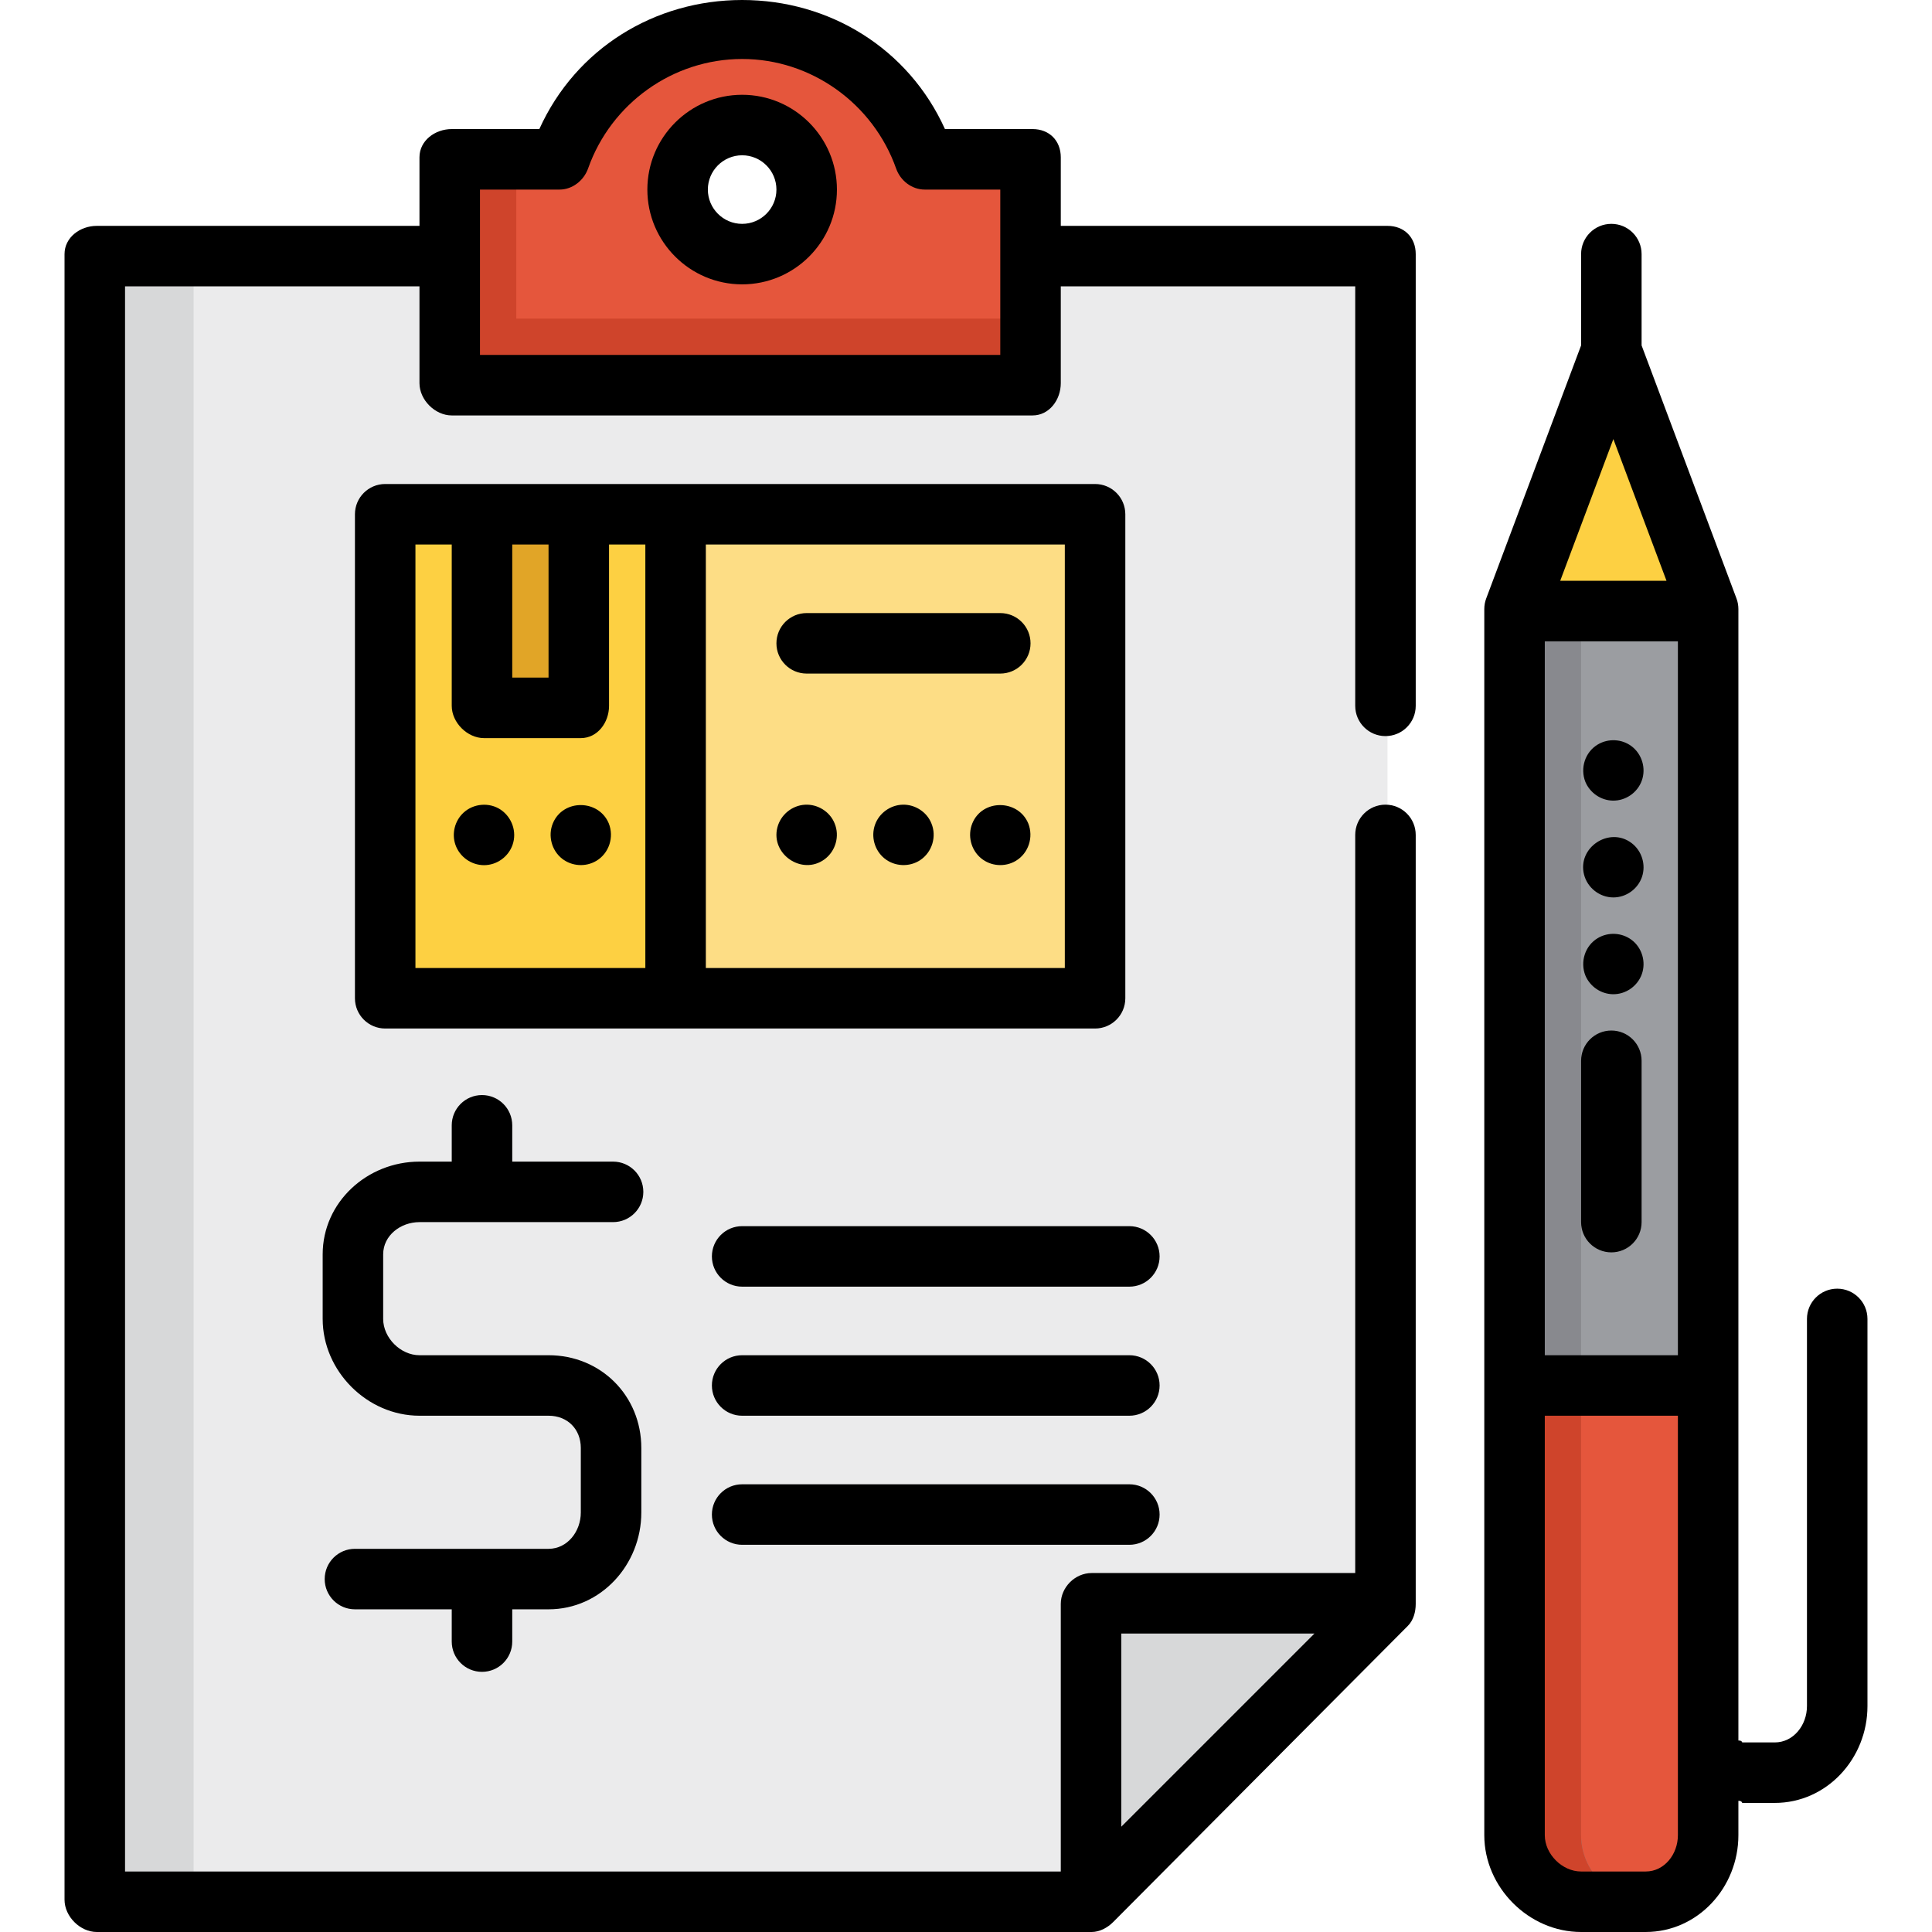
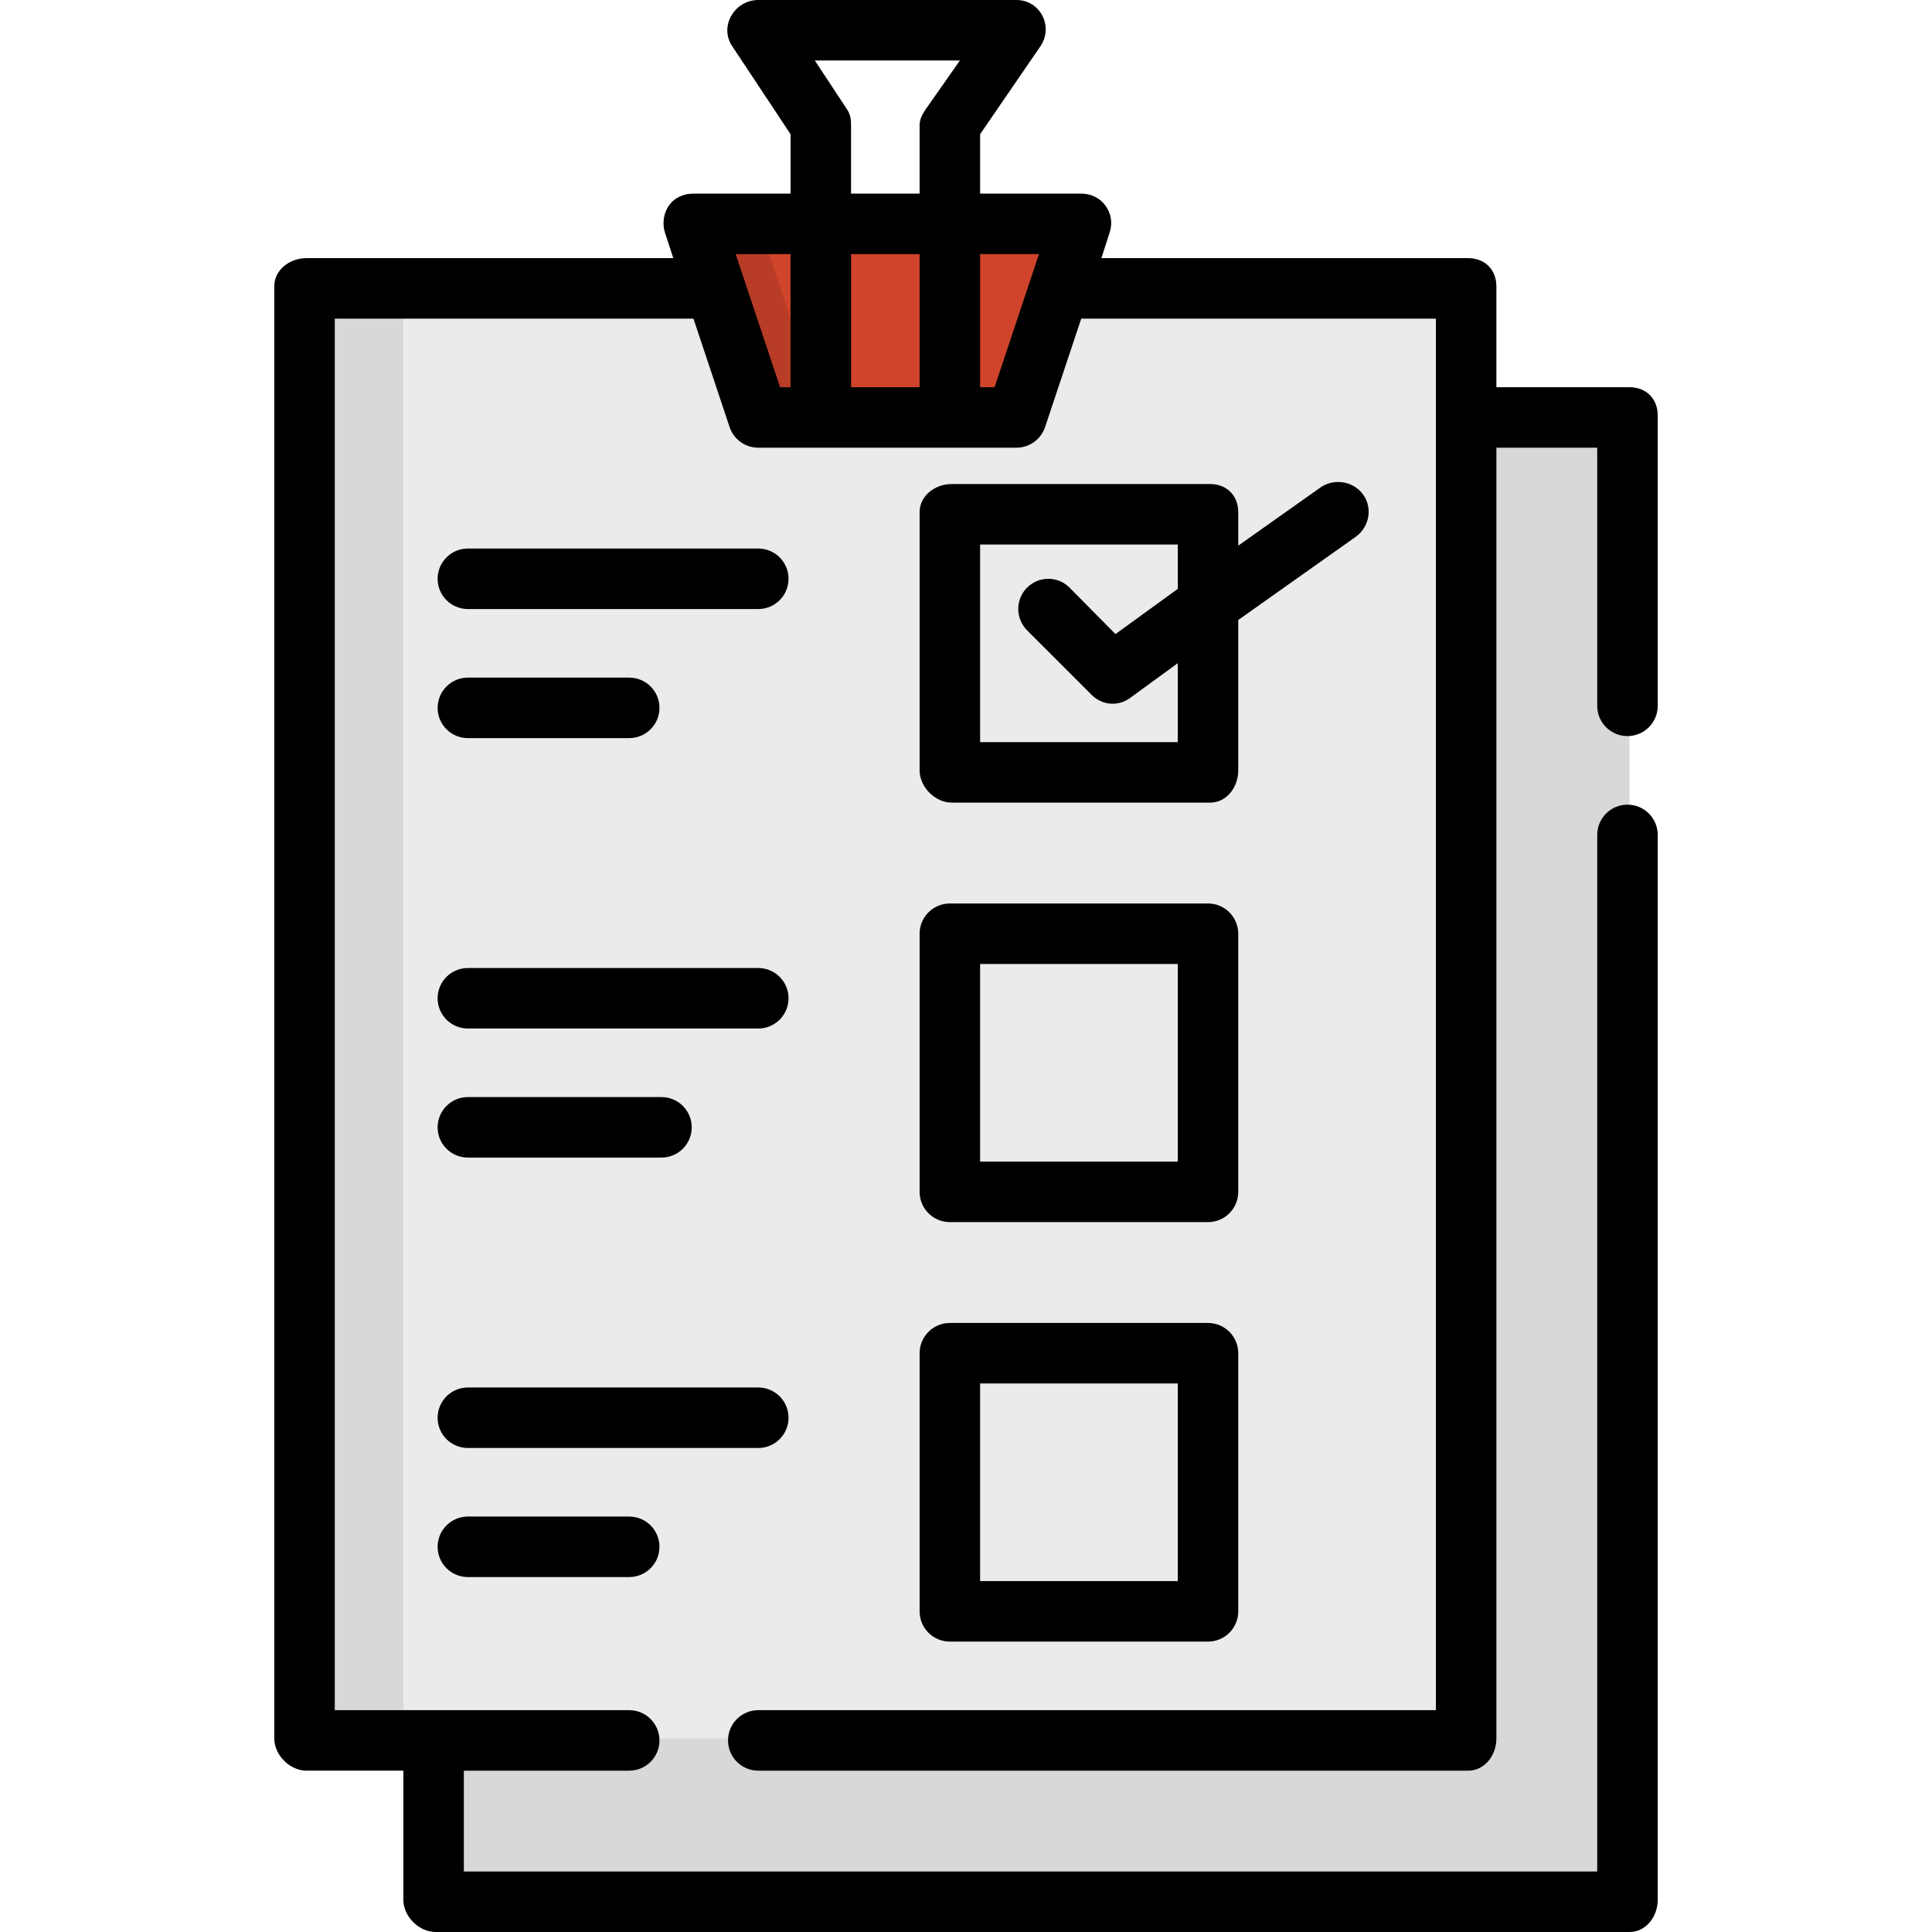
<svg xmlns="http://www.w3.org/2000/svg" version="1.1" id="Layer_1" viewBox="0 0 512 512" xml:space="preserve">
-   <polygon style="fill:#EBEBEC;" points="367.699,67.34 25.653,67.34 25.653,503.449 289.314,503.449 367.699,425.064 " />
-   <g>
-     <rect x="25.653" y="67.34" style="fill:#D7D8D9;" width="25.653" height="436.109" />
-     <polygon style="fill:#D7D8D9;" points="289.67,503.449 367.699,425.42 289.67,425.42  " />
-   </g>
-   <rect x="102.614" y="135.749" style="fill:#FDDD85;" width="188.125" height="128.267" />
-   <rect x="102.614" y="135.749" style="fill:#FDD042;" width="76.96" height="128.267" />
-   <rect x="128.267" y="135.749" style="fill:#E1A527;" width="25.653" height="51.307" />
-   <path style="fill:#E5563C;" d="M245.052,41.687c-7.045-19.925-26.038-34.205-48.376-34.205S155.346,21.762,148.3,41.687h-28.584  v59.858h153.921V41.687H245.052z M196.676,67.34c-9.446,0-17.102-7.656-17.102-17.102s7.656-17.102,17.102-17.102  c9.446,0,17.102,7.656,17.102,17.102S206.122,67.34,196.676,67.34z" />
-   <polygon style="fill:#CF442B;" points="136.818,84.443 136.818,41.687 119.716,41.687 119.716,101.545 273.637,101.545   273.637,84.443 " />
-   <path style="fill:#9B9DA1;" d="M419.006,503.449h17.102c9.446,0,17.102-7.656,17.102-17.102V161.403h-51.307v324.944  C401.904,495.792,409.56,503.449,419.006,503.449z" />
-   <path style="fill:#E5563C;" d="M419.006,503.449h17.102c9.446,0,17.102-7.656,17.102-17.102V366.63h-51.307v119.716  C401.904,495.792,409.56,503.449,419.006,503.449z" />
-   <path style="fill:#88898E;" d="M419.006,486.347V161.403h-17.102v324.944c0,9.446,7.656,17.102,17.102,17.102h17.102  C426.663,503.449,419.006,495.792,419.006,486.347z" />
-   <path style="fill:#CF442B;" d="M419.006,486.347V366.63h-17.102v119.716c0,9.446,7.656,17.102,17.102,17.102h17.102  C426.663,503.449,419.006,495.792,419.006,486.347z" />
-   <polygon style="fill:#FDD042;" points="401.904,161.403 453.211,161.403 427.557,92.994 " />
-   <path d="M367.699,59.858h-86.58V41.687c0-4.427-3.054-7.482-7.482-7.482h-23.214C240.754,12.827,219.828,0,196.676,0  s-44.078,12.827-53.746,34.205h-23.214c-4.428,0-8.551,3.055-8.551,7.482v18.171H25.653c-4.428,0-8.551,3.055-8.551,7.482v436.109  c0,4.427,4.123,8.551,8.551,8.551h263.661c2.101,0,4.183-1.13,5.669-2.616l78.118-78.519c1.486-1.486,2.08-3.702,2.08-5.802V221.261  c0-4.427-3.588-8.017-8.017-8.017c-4.428,0-8.017,3.589-8.017,8.017v195.608h-69.834c-4.428,0-8.195,3.767-8.195,8.195v70.903  H33.136V75.891h78.029v25.653c0,4.427,4.123,8.551,8.551,8.551h153.921c4.428,0,7.482-4.124,7.482-8.551V75.891h78.029v111.165  c0,4.427,3.588,8.017,8.017,8.017c4.428,0,8.017-3.589,8.017-8.017V67.34C375.182,62.913,372.128,59.858,367.699,59.858z   M348.346,432.902l-51.194,51.193v-51.193H348.346z M265.086,94.063H127.198V50.238H148.3c3.398,0,6.426-2.408,7.558-5.612  c6.103-17.262,22.507-28.994,40.818-28.994s34.714,11.798,40.818,29.061c1.133,3.203,4.161,5.545,7.558,5.545h20.033V94.063z" />
-   <path d="M299.29,324.944H196.676c-4.428,0-8.017,3.589-8.017,8.017c0,4.427,3.588,8.017,8.017,8.017H299.29  c4.428,0,8.017-3.589,8.017-8.017C307.307,328.533,303.719,324.944,299.29,324.944z" />
-   <path d="M299.29,359.148H196.676c-4.428,0-8.017,3.589-8.017,8.017c0,4.427,3.588,8.017,8.017,8.017H299.29  c4.428,0,8.017-3.589,8.017-8.017C307.307,362.738,303.719,359.148,299.29,359.148z" />
-   <path d="M299.29,393.353H196.676c-4.428,0-8.017,3.589-8.017,8.017c0,4.427,3.588,8.017,8.017,8.017H299.29  c4.428,0,8.017-3.589,8.017-8.017C307.307,396.942,303.719,393.353,299.29,393.353z" />
-   <path d="M111.165,323.875h51.307c4.428,0,8.017-3.589,8.017-8.017c0-4.427-3.588-8.017-8.017-8.017h-26.722v-9.62  c0-4.427-3.588-8.017-8.017-8.017c-4.428,0-8.017,3.589-8.017,8.017v9.62h-8.551c-13.851,0-25.653,10.734-25.653,24.585v17.102  c0,13.851,11.803,25.653,25.653,25.653h34.205c5.01,0,8.551,3.541,8.551,8.551v17.102c0,5.01-3.541,9.62-8.551,9.62H94.063  c-4.428,0-8.017,3.589-8.017,8.017c0,4.427,3.588,8.017,8.017,8.017h25.653v8.551c0,4.427,3.588,8.017,8.017,8.017  c4.428,0,8.017-3.589,8.017-8.017v-8.551h9.62c13.851,0,24.585-11.803,24.585-25.653v-17.102c0-13.851-10.734-24.585-24.585-24.585  h-34.205c-5.01,0-9.62-4.61-9.62-9.62v-17.102C101.545,327.416,106.155,323.875,111.165,323.875z" />
-   <path d="M298.221,136.284c0-4.427-3.589-8.017-8.017-8.017H102.079c-4.427,0-8.017,3.589-8.017,8.017v128.267  c0,4.427,3.589,8.017,8.017,8.017h188.125c4.427,0,8.017-3.589,8.017-8.017V136.284z M282.188,256.534h-95.132V144.301h95.132  V256.534z M145.37,144.301v35.273h-9.62v-35.273H145.37z M110.096,256.534V144.301h9.62v42.756c0,4.427,4.123,8.551,8.551,8.551  h25.653c4.428,0,7.482-4.124,7.482-8.551v-42.756h9.62v112.234H110.096z" />
-   <path d="M213.779,178.505h51.307c4.428,0,8.017-3.589,8.017-8.017s-3.588-8.017-8.017-8.017h-51.307  c-4.428,0-8.017,3.589-8.017,8.017S209.35,178.505,213.779,178.505z" />
-   <path d="M221.175,218.193c-1.235-3.093-4.478-5.107-7.791-4.939c-3.494,0.177-6.523,2.67-7.379,6.057  c-1.786,7.079,6.542,12.757,12.479,8.436C221.441,225.596,222.598,221.574,221.175,218.193z" />
-   <path d="M246.829,218.193c-1.211-3.035-4.344-5.027-7.594-4.944c-3.269,0.083-6.256,2.222-7.349,5.31  c-1.119,3.165-0.128,6.763,2.463,8.895c2.688,2.214,6.634,2.406,9.529,0.476C247.013,225.841,248.293,221.674,246.829,218.193z" />
-   <path d="M272.493,218.193c-2.689-6.391-12.158-6.499-14.815,0c-1.323,3.237-0.373,7.041,2.325,9.262  c2.579,2.124,6.318,2.396,9.184,0.689C272.587,226.121,273.95,221.845,272.493,218.193z" />
-   <path d="M132.714,214.591c-3.027-2.042-7.218-1.689-9.887,0.786c-2.303,2.136-3.161,5.516-2.137,8.486  c1.103,3.202,4.186,5.409,7.577,5.416c3.389,0.006,6.477-2.222,7.577-5.416C137.026,220.434,135.684,216.625,132.714,214.591z" />
-   <path d="M161.328,218.193c-2.7-6.416-12.123-6.49-14.815,0c-1.354,3.265-0.339,7.179,2.442,9.362  c2.587,2.031,6.24,2.268,9.064,0.589C161.423,226.123,162.786,221.846,161.328,218.193z" />
-   <path d="M196.676,25.119c-13.851,0-25.119,11.268-25.119,25.119s11.268,25.119,25.119,25.119c13.851,0,25.119-11.268,25.119-25.119  S210.527,25.119,196.676,25.119z M196.676,59.324c-5.01,0-9.086-4.076-9.086-9.086s4.076-9.086,9.086-9.086  c5.01,0,9.086,4.076,9.086,9.086S201.686,59.324,196.676,59.324z" />
-   <path d="M486.881,341.511c-4.428,0-8.017,3.589-8.017,8.017v102.614c0,5.01-3.541,9.62-8.551,9.62h-8.551  c-0.181,0,0-0.519-1.069-0.508V161.403c0-0.949-0.175-1.926-0.511-2.814L435.04,91.54v-24.2c0-4.427-3.588-8.017-8.017-8.017  s-8.017,3.589-8.017,8.017v24.2l-25.143,67.048c-0.335,0.889-0.511,1.865-0.511,2.814v324.944c0,13.851,11.803,25.653,25.653,25.653  h17.102c13.851,0,24.585-11.803,24.585-25.653v-9.112c1.069,0.012,0.888,0.561,1.069,0.561h8.551  c13.851,0,24.585-11.803,24.585-25.653V349.528C494.898,345.101,491.309,341.511,486.881,341.511z M444.66,359.148h-35.273V169.954  h35.273V359.148z M427.557,116.36l14.086,37.561h-28.171L427.557,116.36z M444.66,486.347c0,5.01-3.541,9.62-8.551,9.62h-17.102  c-5.01,0-9.62-4.61-9.62-9.62V375.182h35.273V486.347z" />
-   <path d="M420.149,207.226c1.228,2.903,4.082,4.875,7.242,4.946c3.409,0.076,6.561-2.108,7.707-5.312  c1.167-3.261,0.051-7-2.707-9.092c-2.582-1.957-6.173-2.125-8.95-0.476C420.045,199.309,418.694,203.584,420.149,207.226z" />
-   <path d="M427.557,237.829c3.391,0,6.476-2.218,7.577-5.416c1.115-3.236-0.021-6.926-2.745-8.992  c-5.892-4.469-14.436,1.173-12.601,8.358C420.686,235.288,423.931,237.829,427.557,237.829z" />
-   <path d="M420.149,258.533c1.228,2.903,4.082,4.875,7.242,4.946c3.411,0.076,6.558-2.109,7.707-5.311  c1.165-3.246,0.06-7.016-2.707-9.088c-2.6-1.946-6.157-2.138-8.95-0.479C420.045,250.616,418.694,254.891,420.149,258.533z" />
-   <path d="M427.023,331.891c4.428,0,8.017-3.589,8.017-8.017v-42.756c0-4.427-3.588-8.017-8.017-8.017s-8.017,3.589-8.017,8.017  v42.756C419.006,328.302,422.595,331.891,427.023,331.891z" />
+   <rect x="115.441" y="110.096" style="fill:#D7D8D9;" width="316.392" height="393.353" />
+   <rect x="81.236" y="75.891" style="fill:#EBEBEC;" width="307.841" height="384.802" />
+   <rect x="81.236" y="75.891" style="fill:#D7D8D9;" width="25.653" height="384.802" />
+   <polygon style="fill:#CF442B;" points="269.361,110.096 200.952,110.096 183.85,58.789 286.463,58.789 " />
+   <polygon style="fill:#B83C26;" points="183.85,58.789 200.952,110.096 218.054,110.096 200.952,58.789 " />
+   <path d="M431.299,195.072c4.427,0,8.017-3.588,8.017-8.017v-76.959c0-4.428-3.055-7.482-7.482-7.482H396.56V75.891  c0-4.428-3.055-7.482-7.482-7.482h-97.191l2.184-6.817c0.815-2.445,0.405-4.999-1.102-7.09c-1.507-2.09-3.927-3.195-6.504-3.195  h-26.722V35.563l16.023-23.366C279.254,6.961,275.633,0,269.361,0h-68.409c-6.272,0-10.427,6.961-6.937,12.196l15.488,23.367v15.744  H183.85c-2.577,0-4.997,0.972-6.503,3.061c-1.507,2.091-1.917,4.913-1.102,7.357l2.183,6.684H81.236  c-4.427,0-8.551,3.054-8.551,7.482v384.802c0,4.428,4.124,8.551,8.551,8.551h25.653v34.205c0,4.428,4.124,8.551,8.551,8.551h316.393  c4.427,0,7.482-4.123,7.482-8.551V221.262c0-4.428-3.589-8.017-8.017-8.017c-4.427,0-8.017,3.588-8.017,8.017v274.705H122.923  v-26.722h43.825c4.427,0,8.017-3.588,8.017-8.017s-3.589-8.017-8.017-8.017H88.718V84.443h95.054l9.574,28.723  c1.091,3.274,4.155,5.481,7.605,5.481h68.409c3.45,0,6.514-2.207,7.605-5.481l9.576-28.723h93.985v368.768H200.952  c-4.427,0-8.017,3.588-8.017,8.017s3.589,8.017,8.017,8.017h188.125c4.427,0,7.482-4.123,7.482-8.551V118.647h26.722v68.408  C423.282,191.484,426.871,195.072,431.299,195.072z M224.457,28.956l-8.525-12.923h38.451l-9.061,12.923  c-0.879,1.316-1.614,2.597-1.614,4.179v18.171h-18.171V33.136C225.537,31.554,225.336,30.272,224.457,28.956z M243.708,67.34v35.273  h-18.171V67.34H243.708z M194.973,67.34h14.531v35.273h-2.773L194.973,67.34z M263.583,102.614h-3.842V67.34h15.599L263.583,102.614  z" />
+   <path d="M320.668,128.267h-68.409c-4.427,0-8.551,3.054-8.551,7.482v68.409c0,4.428,4.124,8.551,8.551,8.551h68.409  c4.427,0,7.482-4.123,7.482-8.551v-39.853l31.114-22.034c3.603-2.573,4.571-7.58,1.998-11.183  c-2.574-3.604-7.782-4.439-11.384-1.863l-21.728,15.377v-8.854C328.15,131.321,325.095,128.267,320.668,128.267z M312.117,196.676  h-52.376v-52.376h52.376v11.756l-16.503,11.979l-12.166-12.301c-3.131-3.13-8.14-3.13-11.27,0  c-3.131,3.132-3.098,8.207,0.033,11.338l17.119,17.102c2.735,2.735,6.92,3.103,10.069,0.854l12.718-9.269V196.676z" />
+   <path d="M123.992,161.403h76.96c4.427,0,8.017-3.588,8.017-8.017c0-4.428-3.589-8.017-8.017-8.017h-76.96  c-4.427,0-8.017,3.588-8.017,8.017C115.975,157.815,119.564,161.403,123.992,161.403z" />
+   <path d="M123.992,195.608h42.756c4.427,0,8.017-3.588,8.017-8.017s-3.589-8.017-8.017-8.017h-42.756  c-4.427,0-8.017,3.588-8.017,8.017S119.564,195.608,123.992,195.608z" />
+   <path d="M328.15,247.449c0-4.427-3.589-8.017-8.017-8.017h-68.409c-4.427,0-8.017,3.589-8.017,8.017v68.409  c0,4.427,3.589,8.017,8.017,8.017h68.409c4.427,0,8.017-3.589,8.017-8.017V247.449z M259.741,255.466h52.376v52.376h-52.376V255.466  z" />
+   <path d="M123.992,272.568h76.96c4.427,0,8.017-3.588,8.017-8.017s-3.589-8.017-8.017-8.017h-76.96c-4.427,0-8.017,3.588-8.017,8.017  S119.564,272.568,123.992,272.568z" />
+   <path d="M123.992,306.772h51.307c4.427,0,8.017-3.588,8.017-8.017s-3.589-8.017-8.017-8.017h-51.307  c-4.427,0-8.017,3.588-8.017,8.017S119.564,306.772,123.992,306.772z" />
+   <path d="M328.15,358.614c0-4.427-3.589-8.017-8.017-8.017h-68.409c-4.427,0-8.017,3.589-8.017,8.017v68.409  c0,4.427,3.589,8.017,8.017,8.017h68.409c4.427,0,8.017-3.589,8.017-8.017V358.614z M259.741,366.63h52.376v52.376h-52.376V366.63z" />
+   <path d="M208.969,375.716c0-4.428-3.589-8.017-8.017-8.017h-76.96c-4.427,0-8.017,3.588-8.017,8.017  c0,4.428,3.589,8.017,8.017,8.017h76.96C205.379,383.733,208.969,380.145,208.969,375.716z" />
+   <path d="M123.992,401.904c-4.427,0-8.017,3.588-8.017,8.017s3.589,8.017,8.017,8.017h42.756c4.427,0,8.017-3.588,8.017-8.017  s-3.589-8.017-8.017-8.017H123.992z" />
</svg>
